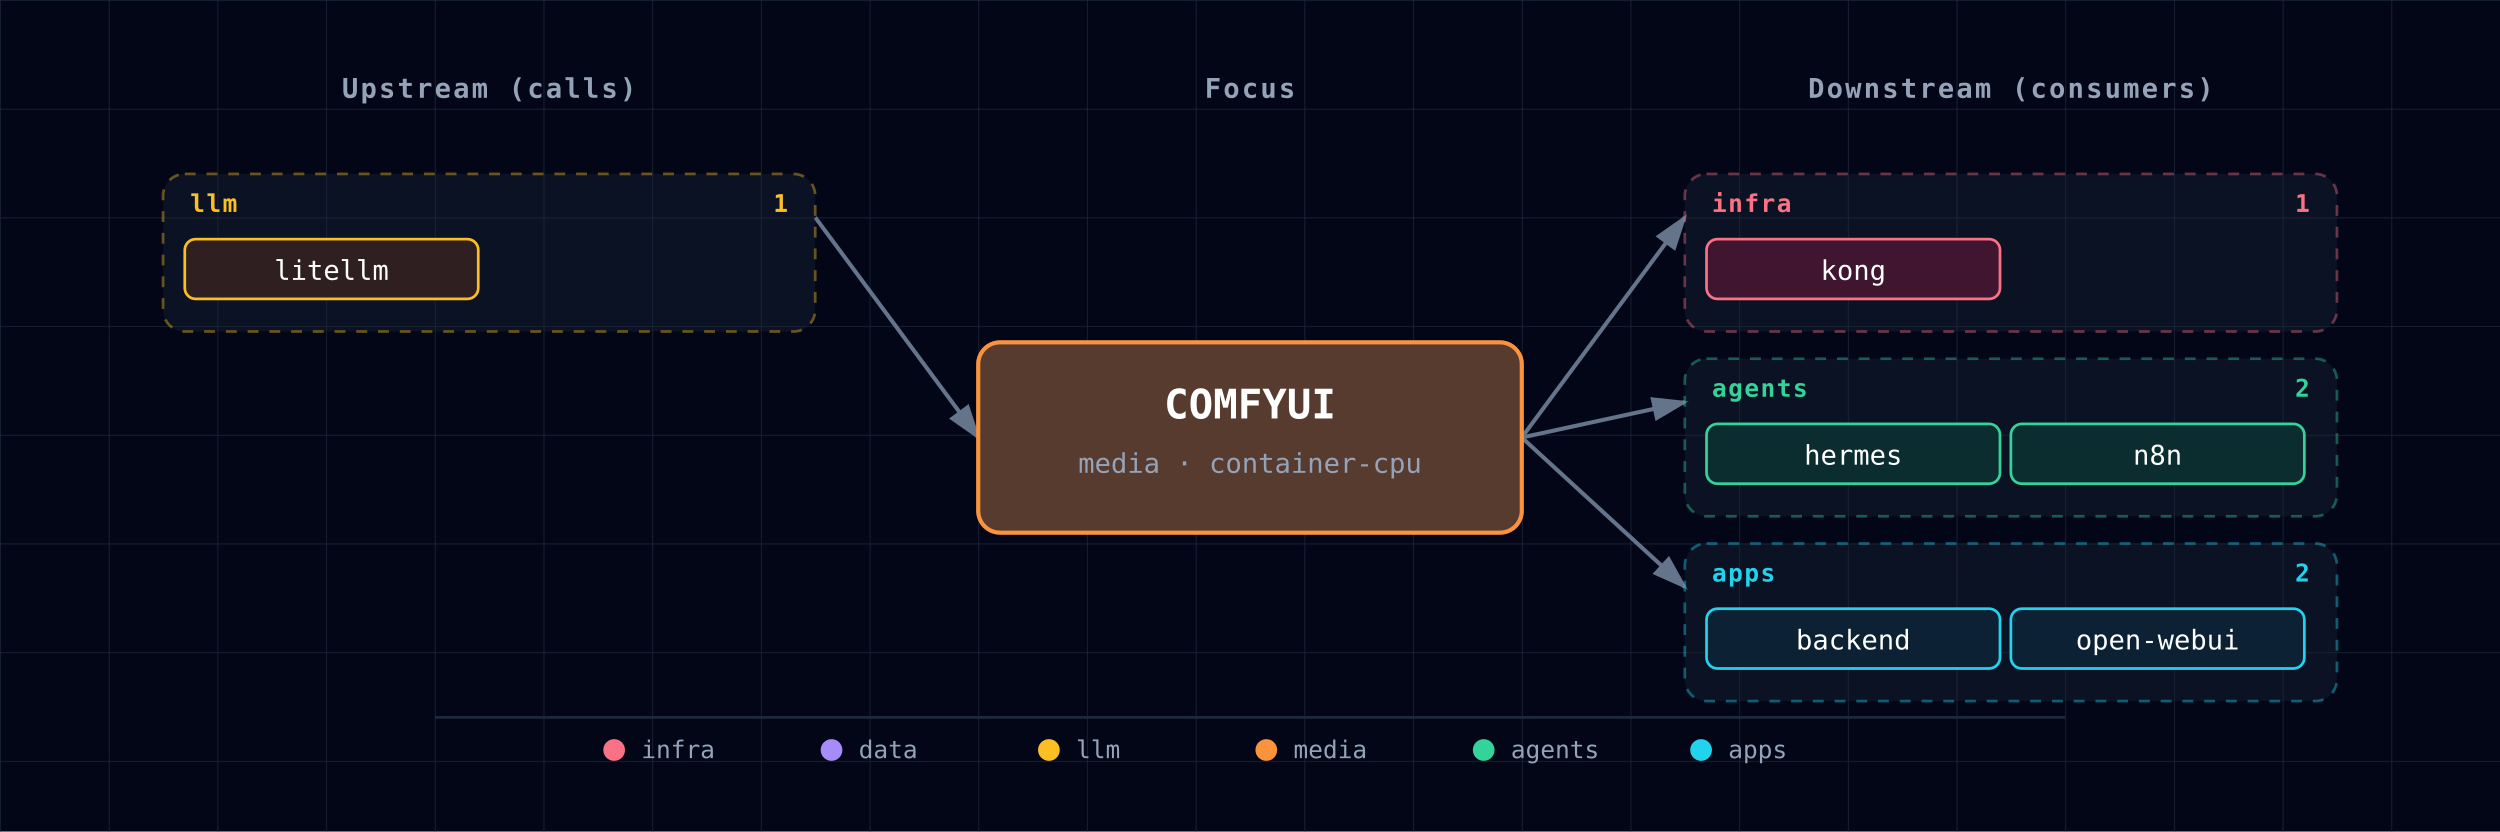
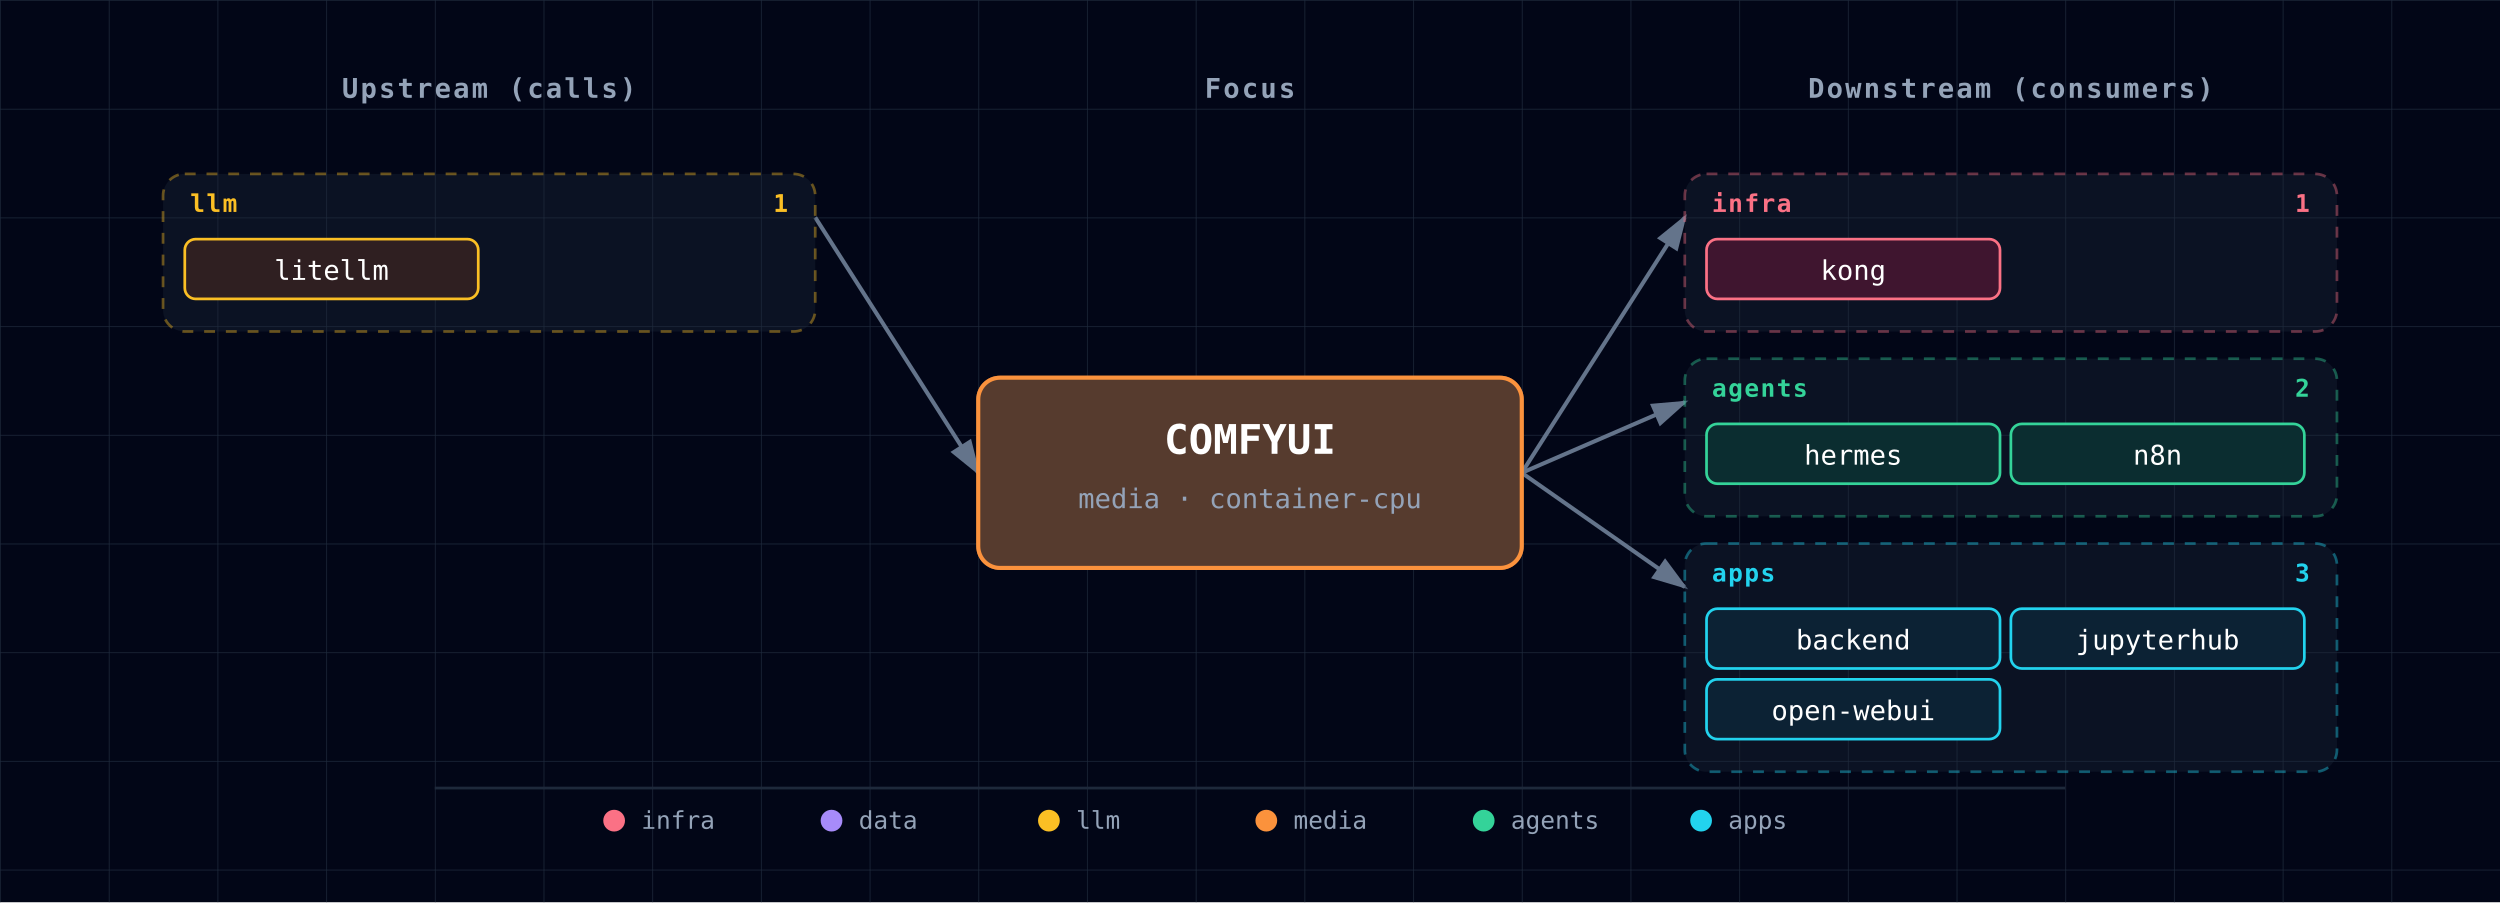
- <svg xmlns="http://www.w3.org/2000/svg" viewBox="0 0 920 306" font-family="'JetBrains Mono', 'Fira Code', Menlo, Consolas, monospace">
+ <svg xmlns="http://www.w3.org/2000/svg" viewBox="0 0 920 332" font-family="'JetBrains Mono', 'Fira Code', Menlo, Consolas, monospace">
  <defs>
    <pattern id="grid" width="40" height="40" patternUnits="userSpaceOnUse">
      <path d="M 40 0 L 0 0 0 40" fill="none" stroke="#1e293b" stroke-width="0.5" />
    </pattern>
    <marker id="arrowhead" markerWidth="9" markerHeight="6" refX="8" refY="3" orient="auto">
      <polygon points="0 0, 9 3, 0 6" fill="#64748b" />
    </marker>
    <filter id="focus-glow" x="-50%" y="-50%" width="200%" height="200%">
      <feGaussianBlur in="SourceAlpha" stdDeviation="6" />
      <feFlood flood-color="#fb923c" flood-opacity="0.6" />
      <feComposite in2="SourceAlpha" operator="in" />
      <feMerge>
        <feMergeNode />
        <feMergeNode in="SourceGraphic" />
      </feMerge>
    </filter>
  </defs>
-   <rect width="920" height="306" fill="#020617" />
-   <rect width="920" height="306" fill="url(#grid)" />
+   <rect width="920" height="332" fill="#020617" />
+   <rect width="920" height="332" fill="url(#grid)" />
  <text x="180" y="36" fill="#94a3b8" font-size="10" font-weight="600" text-anchor="middle" letter-spacing="0.08em">Upstream (calls)</text>
  <text x="460" y="36" fill="#94a3b8" font-size="10" font-weight="600" text-anchor="middle" letter-spacing="0.08em">Focus</text>
  <text x="740" y="36" fill="#94a3b8" font-size="10" font-weight="600" text-anchor="middle" letter-spacing="0.08em">Downstream (consumers)</text>
-   <line x1="300" y1="80" x2="360" y2="161" stroke="#64748b" stroke-width="1.5" marker-end="url(#arrowhead)" />
-   <line x1="560" y1="161" x2="620" y2="80" stroke="#64748b" stroke-width="1.5" marker-end="url(#arrowhead)" />
-   <line x1="560" y1="161" x2="620" y2="148" stroke="#64748b" stroke-width="1.5" marker-end="url(#arrowhead)" />
-   <line x1="560" y1="161" x2="620" y2="216" stroke="#64748b" stroke-width="1.5" marker-end="url(#arrowhead)" />
+   <line x1="300" y1="80" x2="360" y2="174" stroke="#64748b" stroke-width="1.5" marker-end="url(#arrowhead)" />
+   <line x1="560" y1="174" x2="620" y2="80" stroke="#64748b" stroke-width="1.5" marker-end="url(#arrowhead)" />
+   <line x1="560" y1="174" x2="620" y2="148" stroke="#64748b" stroke-width="1.5" marker-end="url(#arrowhead)" />
+   <line x1="560" y1="174" x2="620" y2="216" stroke="#64748b" stroke-width="1.5" marker-end="url(#arrowhead)" />
  <g>
    <g class="cluster">
      <rect x="60" y="64" width="240" height="58" rx="8" fill="rgba(30,41,59,0.35)" stroke="#fbbf24" stroke-width="1" stroke-dasharray="4,4" stroke-opacity="0.4" />
      <text x="70" y="78" fill="#fbbf24" font-size="9" font-weight="700" text-anchor="start" style="letter-spacing:0.06em;text-transform:uppercase;">llm</text>
      <text x="290" y="78" fill="#fbbf24" font-size="9" font-weight="600" text-anchor="end">1</text>
    </g>
    <g>
      <rect x="68" y="88" width="108" height="22" rx="4" fill="#0f172a" />
      <rect x="68" y="88" width="108" height="22" rx="4" fill="rgba(120, 53, 15, 0.3)" stroke="#fbbf24" stroke-width="1" />
      <text x="122" y="103" fill="white" font-size="10" text-anchor="middle">litellm</text>
    </g>
  </g>
  <g>
    <g class="cluster">
      <rect x="620" y="64" width="240" height="58" rx="8" fill="rgba(30,41,59,0.35)" stroke="#fb7185" stroke-width="1" stroke-dasharray="4,4" stroke-opacity="0.4" />
      <text x="630" y="78" fill="#fb7185" font-size="9" font-weight="700" text-anchor="start" style="letter-spacing:0.06em;text-transform:uppercase;">infra</text>
      <text x="850" y="78" fill="#fb7185" font-size="9" font-weight="600" text-anchor="end">1</text>
    </g>
    <g>
      <rect x="628" y="88" width="108" height="22" rx="4" fill="#0f172a" />
      <rect x="628" y="88" width="108" height="22" rx="4" fill="rgba(136, 19, 55, 0.4)" stroke="#fb7185" stroke-width="1" />
      <text x="682" y="103" fill="white" font-size="10" text-anchor="middle">kong</text>
    </g>
    <g class="cluster">
      <rect x="620" y="132" width="240" height="58" rx="8" fill="rgba(30,41,59,0.35)" stroke="#34d399" stroke-width="1" stroke-dasharray="4,4" stroke-opacity="0.4" />
      <text x="630" y="146" fill="#34d399" font-size="9" font-weight="700" text-anchor="start" style="letter-spacing:0.06em;text-transform:uppercase;">agents</text>
      <text x="850" y="146" fill="#34d399" font-size="9" font-weight="600" text-anchor="end">2</text>
    </g>
    <g>
      <rect x="628" y="156" width="108" height="22" rx="4" fill="#0f172a" />
      <rect x="628" y="156" width="108" height="22" rx="4" fill="rgba(6, 78, 59, 0.4)" stroke="#34d399" stroke-width="1" />
      <text x="682" y="171" fill="white" font-size="10" text-anchor="middle">hermes</text>
    </g>
    <g>
      <rect x="740" y="156" width="108" height="22" rx="4" fill="#0f172a" />
      <rect x="740" y="156" width="108" height="22" rx="4" fill="rgba(6, 78, 59, 0.4)" stroke="#34d399" stroke-width="1" />
      <text x="794" y="171" fill="white" font-size="10" text-anchor="middle">n8n</text>
    </g>
    <g class="cluster">
-       <rect x="620" y="200" width="240" height="58" rx="8" fill="rgba(30,41,59,0.35)" stroke="#22d3ee" stroke-width="1" stroke-dasharray="4,4" stroke-opacity="0.4" />
+       <rect x="620" y="200" width="240" height="84" rx="8" fill="rgba(30,41,59,0.35)" stroke="#22d3ee" stroke-width="1" stroke-dasharray="4,4" stroke-opacity="0.4" />
      <text x="630" y="214" fill="#22d3ee" font-size="9" font-weight="700" text-anchor="start" style="letter-spacing:0.06em;text-transform:uppercase;">apps</text>
-       <text x="850" y="214" fill="#22d3ee" font-size="9" font-weight="600" text-anchor="end">2</text>
+       <text x="850" y="214" fill="#22d3ee" font-size="9" font-weight="600" text-anchor="end">3</text>
    </g>
    <g>
      <rect x="628" y="224" width="108" height="22" rx="4" fill="#0f172a" />
      <rect x="628" y="224" width="108" height="22" rx="4" fill="rgba(8, 51, 68, 0.4)" stroke="#22d3ee" stroke-width="1" />
      <text x="682" y="239" fill="white" font-size="10" text-anchor="middle">backend</text>
    </g>
    <g>
      <rect x="740" y="224" width="108" height="22" rx="4" fill="#0f172a" />
      <rect x="740" y="224" width="108" height="22" rx="4" fill="rgba(8, 51, 68, 0.4)" stroke="#22d3ee" stroke-width="1" />
-       <text x="794" y="239" fill="white" font-size="10" text-anchor="middle">open-webui</text>
+       <text x="794" y="239" fill="white" font-size="10" text-anchor="middle">jupyterhub</text>
+     </g>
+     <g>
+       <rect x="628" y="250" width="108" height="22" rx="4" fill="#0f172a" />
+       <rect x="628" y="250" width="108" height="22" rx="4" fill="rgba(8, 51, 68, 0.4)" stroke="#22d3ee" stroke-width="1" />
+       <text x="682" y="265" fill="white" font-size="10" text-anchor="middle">open-webui</text>
    </g>
  </g>
  <g class="focus" filter="url(#focus-glow)">
-     <rect x="360" y="126" width="200" height="70" rx="8" fill="#0f172a" />
-     <rect x="360" y="126" width="200" height="70" rx="8" fill="rgba(251, 146, 60, 0.3)" stroke="#fb923c" stroke-width="1.5" />
-     <text x="460" y="154" fill="white" font-size="15" font-weight="700" text-anchor="middle">COMFYUI</text>
-     <text x="460" y="174" fill="#94a3b8" font-size="10" text-anchor="middle">media · container-cpu</text>
+     <rect x="360" y="139" width="200" height="70" rx="8" fill="#0f172a" />
+     <rect x="360" y="139" width="200" height="70" rx="8" fill="rgba(251, 146, 60, 0.3)" stroke="#fb923c" stroke-width="1.5" />
+     <text x="460" y="167" fill="white" font-size="15" font-weight="700" text-anchor="middle">COMFYUI</text>
+     <text x="460" y="187" fill="#94a3b8" font-size="10" text-anchor="middle">media · container-cpu</text>
  </g>
  <g class="legend">
-     <line x1="160" y1="264" x2="760" y2="264" stroke="#1e293b" stroke-width="1" />
-     <circle cx="226" cy="276" r="4" fill="#fb7185" />
-     <text x="236" y="279" fill="#94a3b8" font-size="9" font-weight="400" text-anchor="start">infra</text>
-     <circle cx="306" cy="276" r="4" fill="#a78bfa" />
-     <text x="316" y="279" fill="#94a3b8" font-size="9" font-weight="400" text-anchor="start">data</text>
-     <circle cx="386" cy="276" r="4" fill="#fbbf24" />
-     <text x="396" y="279" fill="#94a3b8" font-size="9" font-weight="400" text-anchor="start">llm</text>
-     <circle cx="466" cy="276" r="4" fill="#fb923c" />
-     <text x="476" y="279" fill="#94a3b8" font-size="9" font-weight="400" text-anchor="start">media</text>
-     <circle cx="546" cy="276" r="4" fill="#34d399" />
-     <text x="556" y="279" fill="#94a3b8" font-size="9" font-weight="400" text-anchor="start">agents</text>
-     <circle cx="626" cy="276" r="4" fill="#22d3ee" />
-     <text x="636" y="279" fill="#94a3b8" font-size="9" font-weight="400" text-anchor="start">apps</text>
+     <line x1="160" y1="290" x2="760" y2="290" stroke="#1e293b" stroke-width="1" />
+     <circle cx="226" cy="302" r="4" fill="#fb7185" />
+     <text x="236" y="305" fill="#94a3b8" font-size="9" font-weight="400" text-anchor="start">infra</text>
+     <circle cx="306" cy="302" r="4" fill="#a78bfa" />
+     <text x="316" y="305" fill="#94a3b8" font-size="9" font-weight="400" text-anchor="start">data</text>
+     <circle cx="386" cy="302" r="4" fill="#fbbf24" />
+     <text x="396" y="305" fill="#94a3b8" font-size="9" font-weight="400" text-anchor="start">llm</text>
+     <circle cx="466" cy="302" r="4" fill="#fb923c" />
+     <text x="476" y="305" fill="#94a3b8" font-size="9" font-weight="400" text-anchor="start">media</text>
+     <circle cx="546" cy="302" r="4" fill="#34d399" />
+     <text x="556" y="305" fill="#94a3b8" font-size="9" font-weight="400" text-anchor="start">agents</text>
+     <circle cx="626" cy="302" r="4" fill="#22d3ee" />
+     <text x="636" y="305" fill="#94a3b8" font-size="9" font-weight="400" text-anchor="start">apps</text>
  </g>
</svg>
